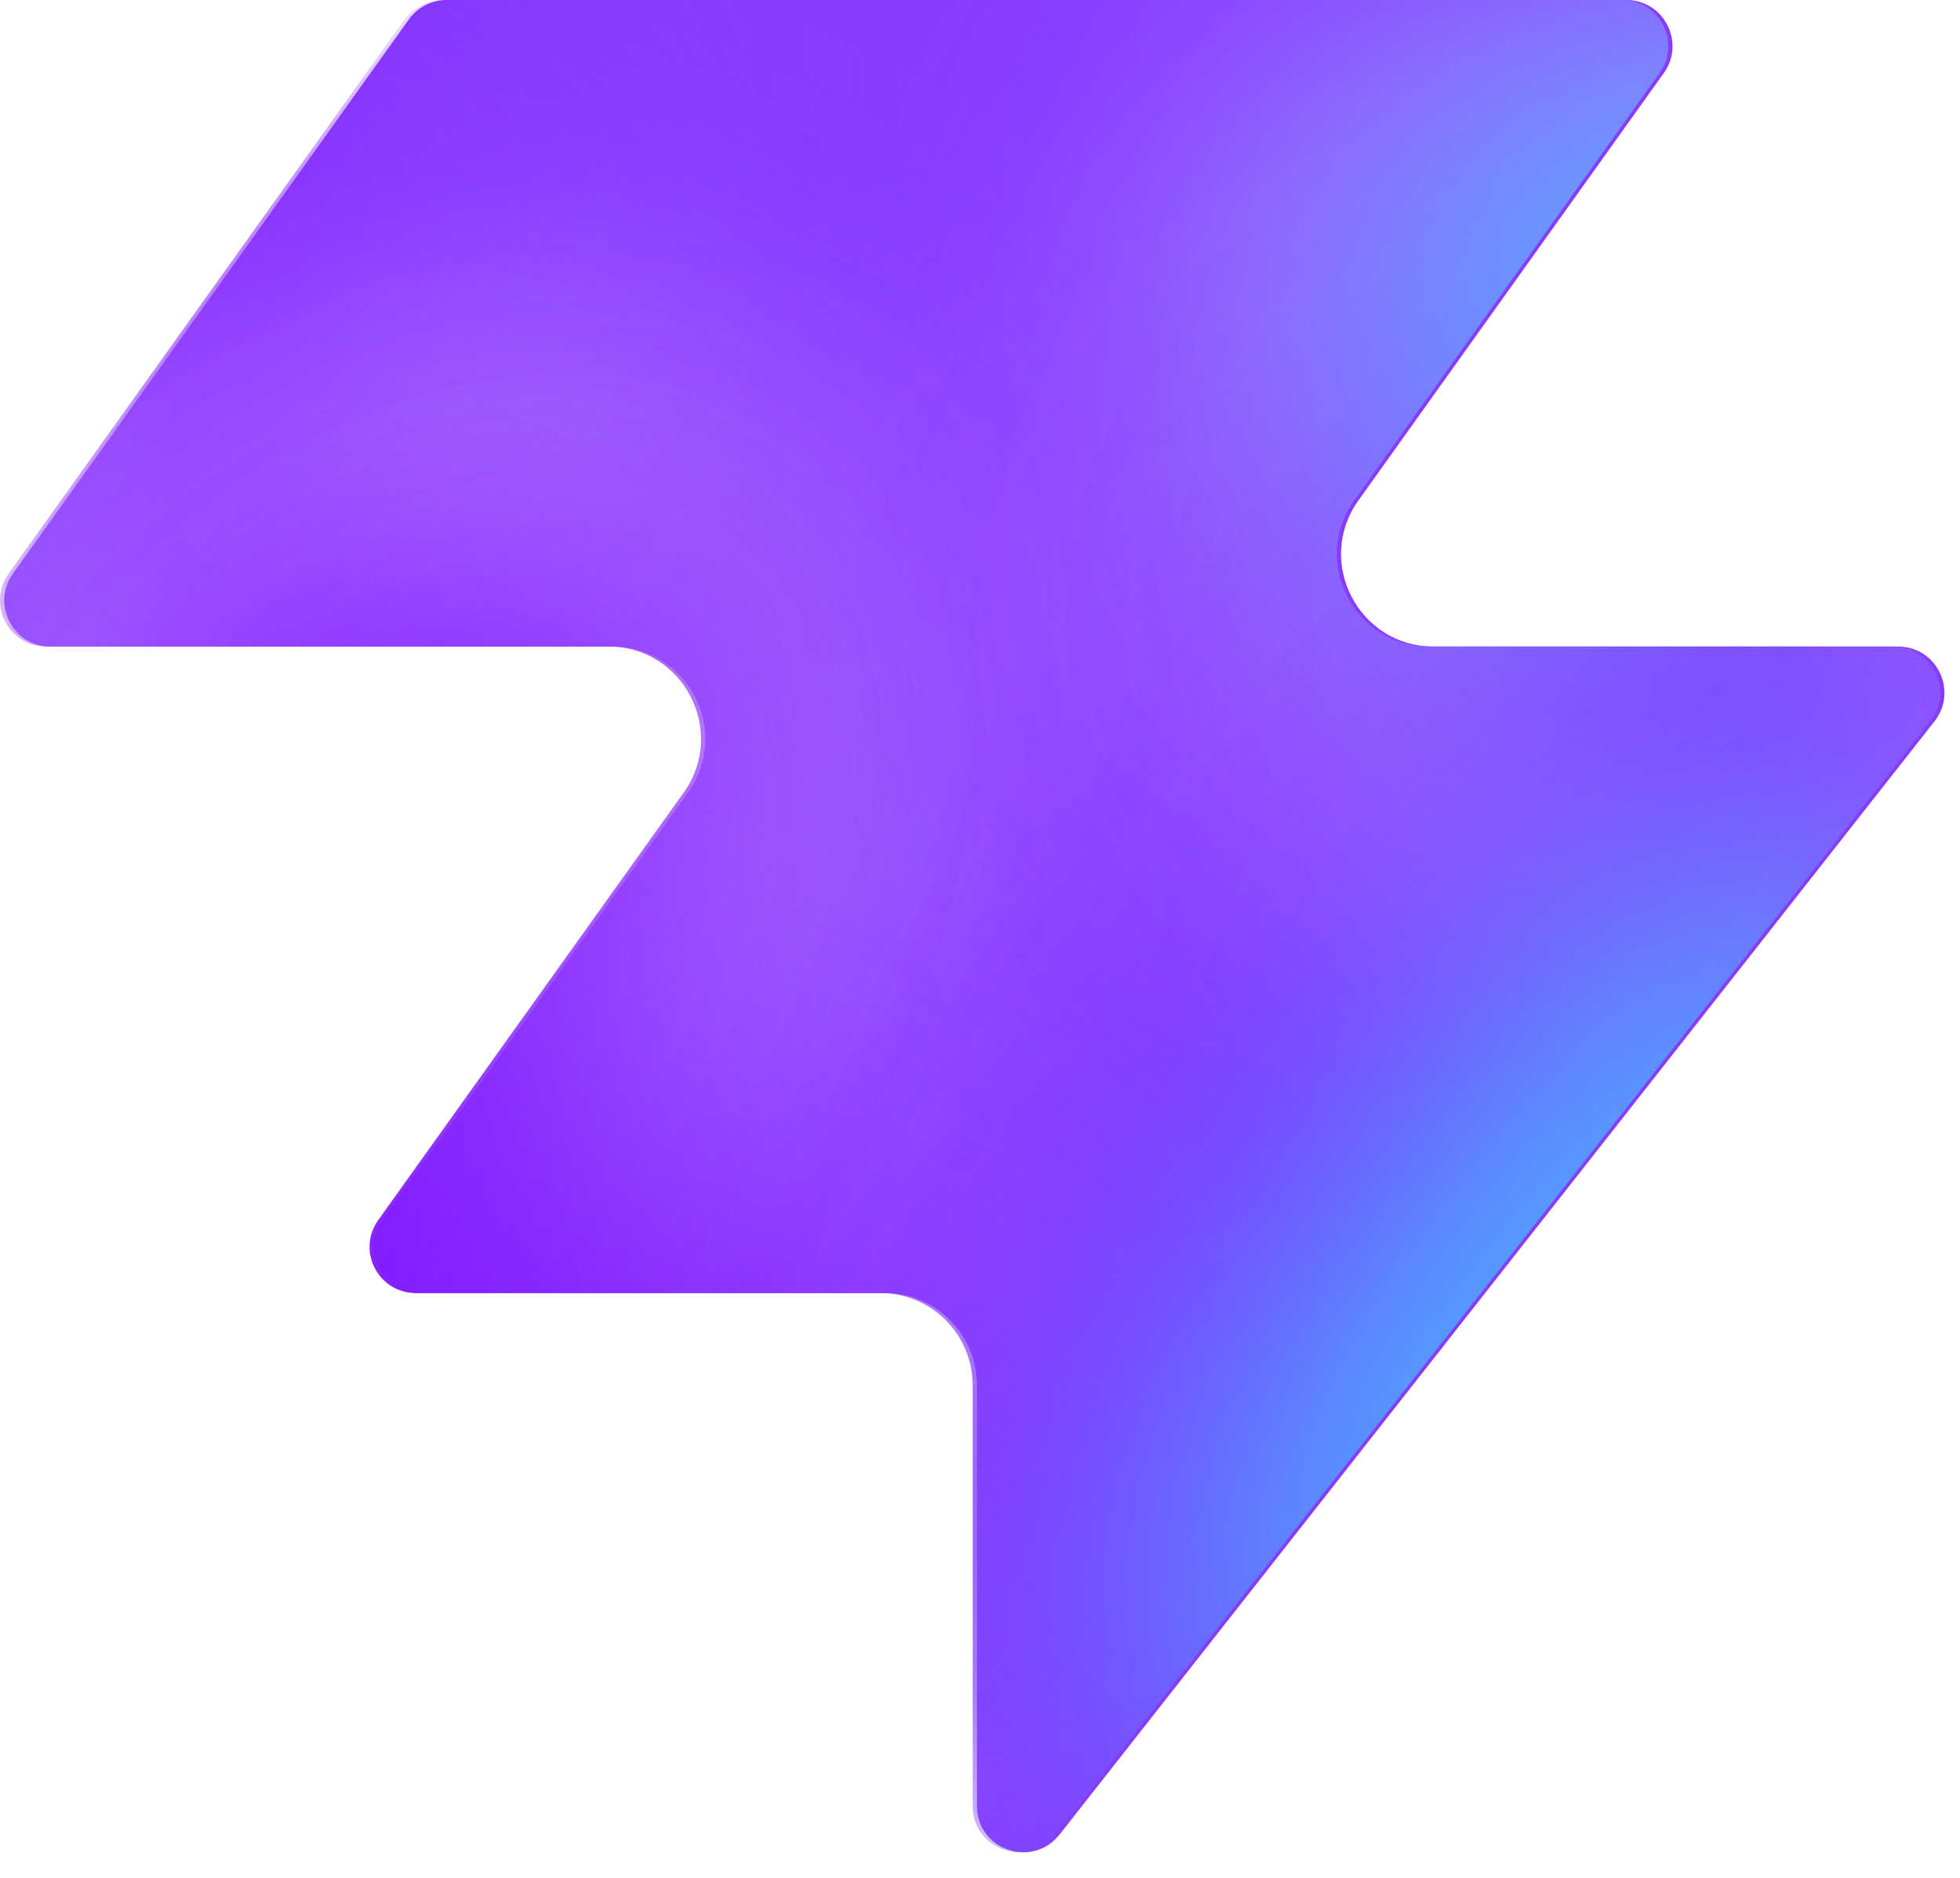
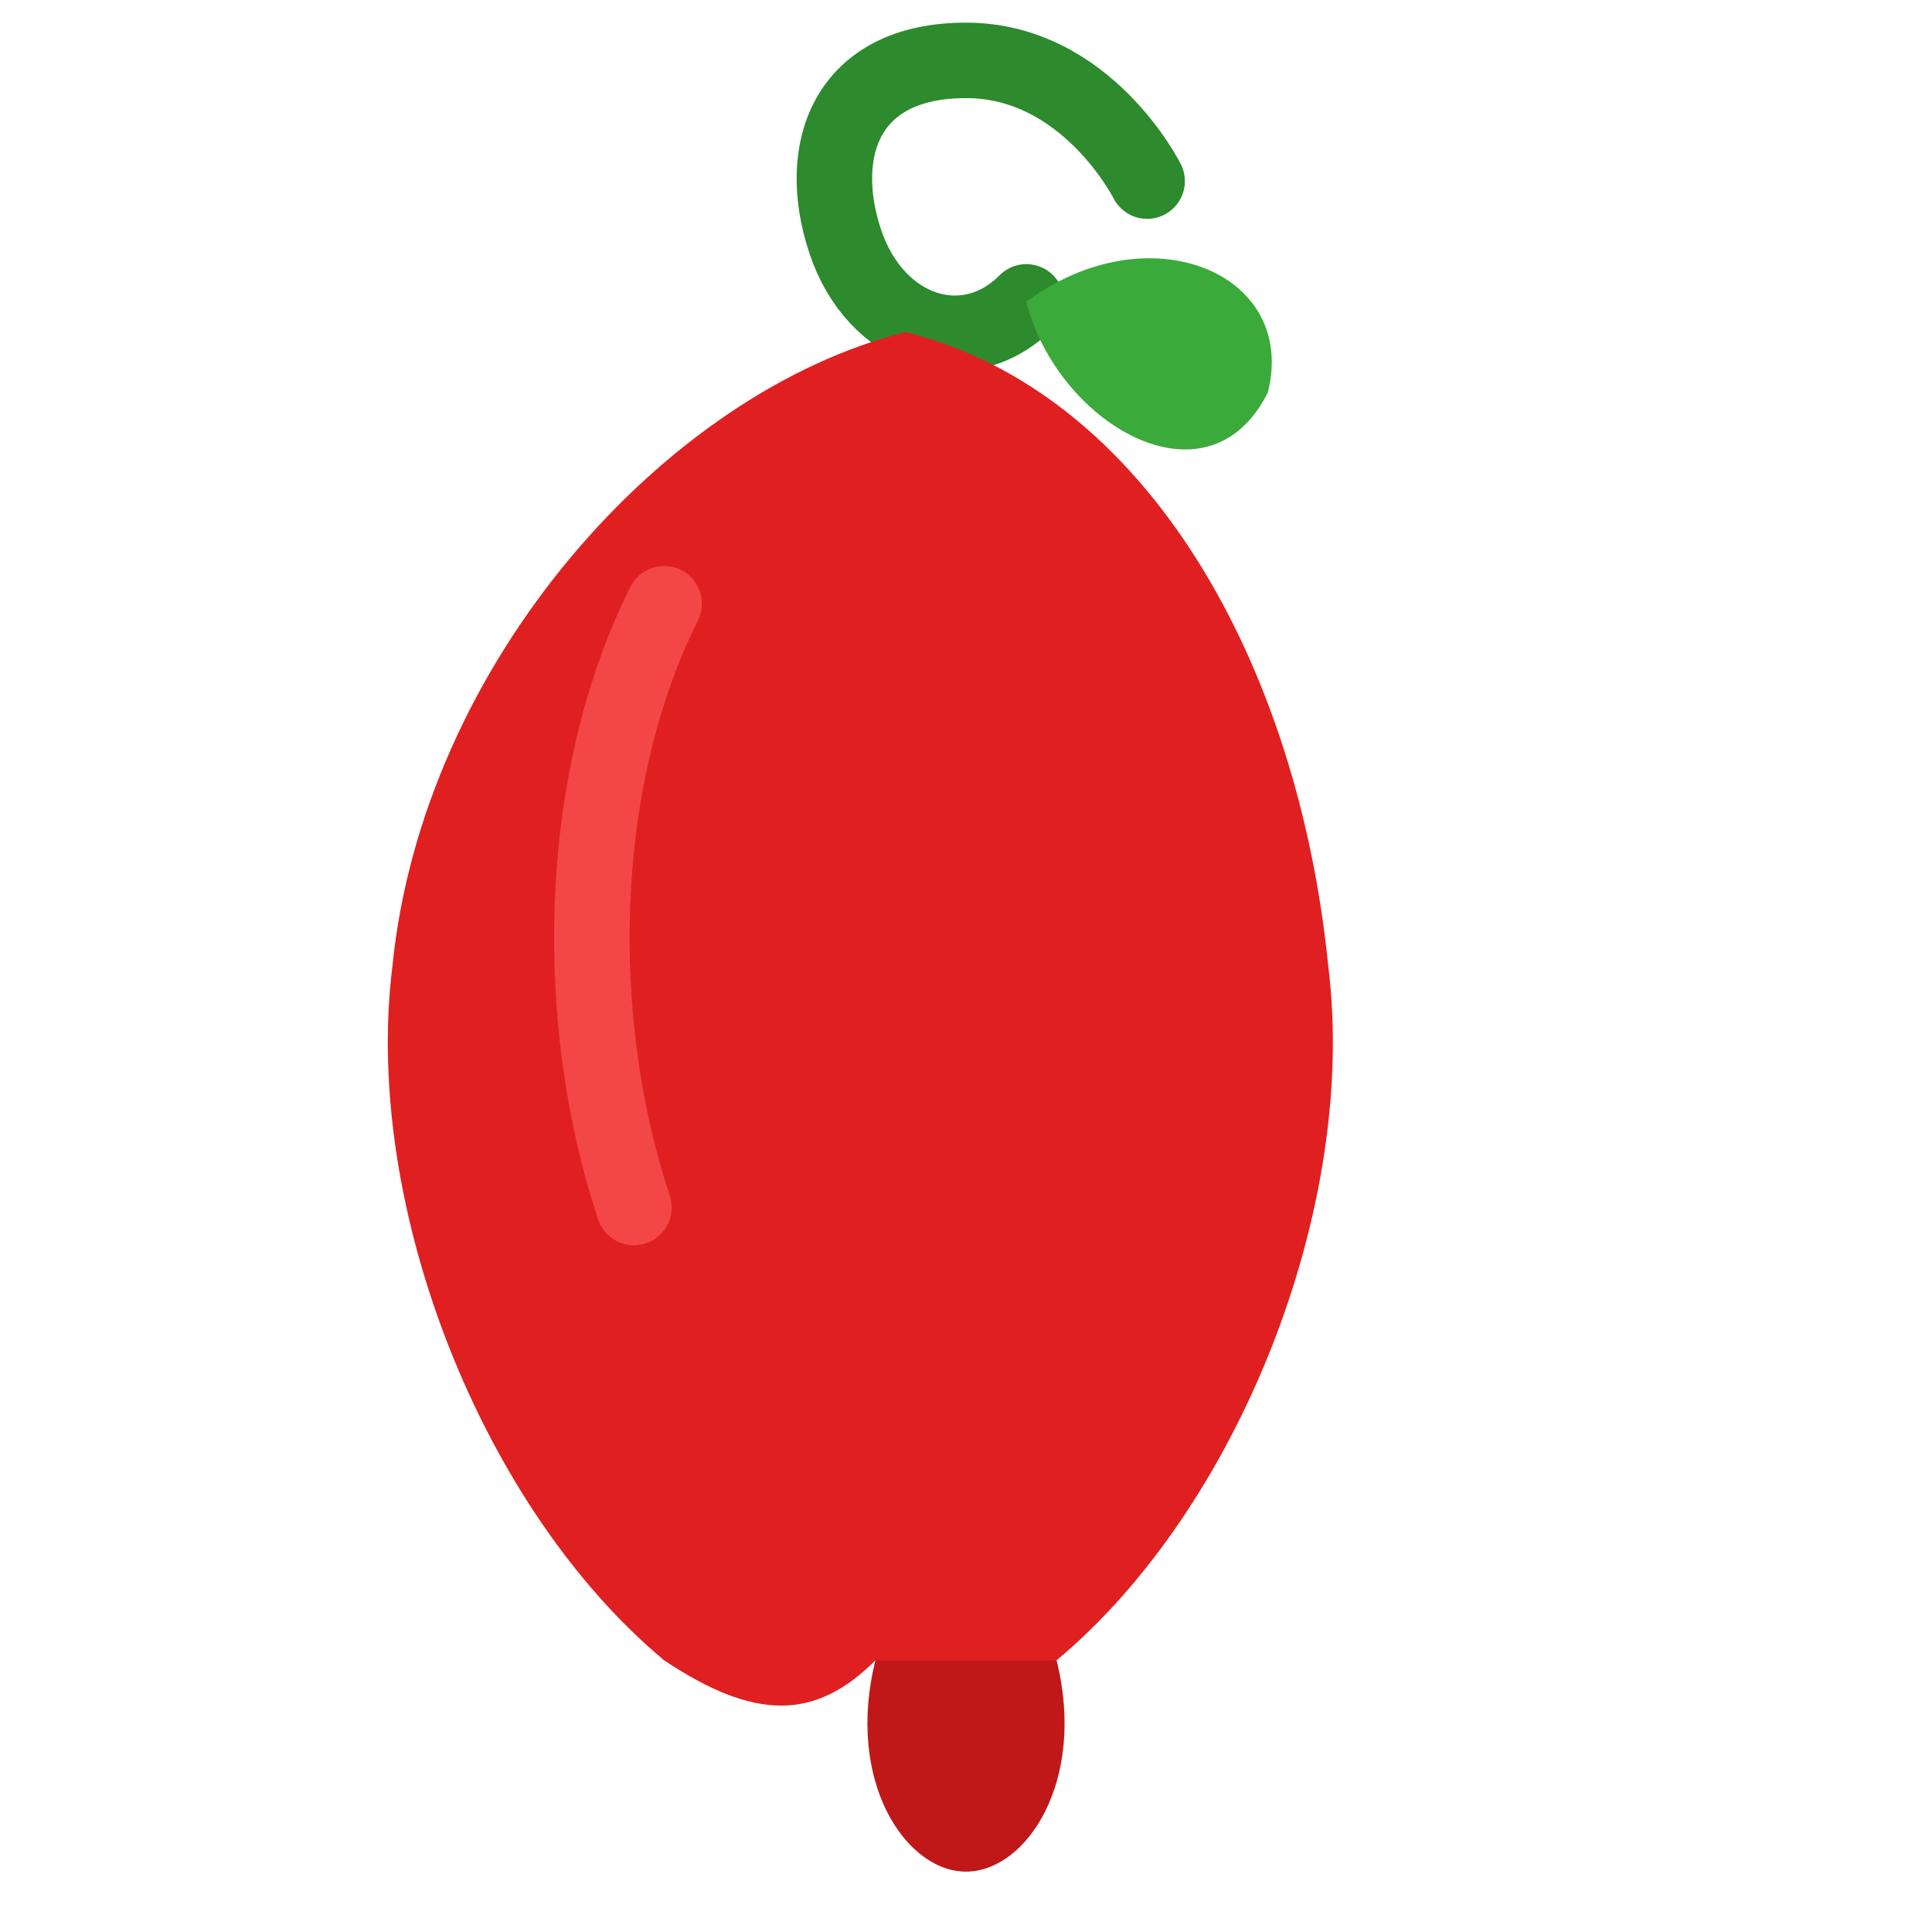
- <svg xmlns="http://www.w3.org/2000/svg" width="48" height="46" fill="none" viewBox="0 0 48 46">
-   <path fill="#863bff" d="M25.946 44.938c-.664.845-2.021.375-2.021-.698V33.937a2.26 2.26 0 0 0-2.262-2.262H10.287c-.92 0-1.456-1.04-.92-1.788l7.48-10.471c1.07-1.497 0-3.578-1.842-3.578H1.237c-.92 0-1.456-1.04-.92-1.788L10.013.474c.214-.297.556-.474.92-.474h28.894c.92 0 1.456 1.04.92 1.788l-7.48 10.471c-1.07 1.498 0 3.579 1.842 3.579h11.377c.943 0 1.473 1.088.89 1.83L25.947 44.94z" style="fill:#863bff;fill:color(display-p3 .525 .23 1);fill-opacity:1" />
-   <mask id="a" width="48" height="46" x="0" y="0" maskUnits="userSpaceOnUse" style="mask-type:alpha">
-     <path fill="#000" d="M25.842 44.938c-.664.844-2.021.375-2.021-.698V33.937a2.26 2.26 0 0 0-2.262-2.262H10.183c-.92 0-1.456-1.04-.92-1.788l7.48-10.471c1.07-1.498 0-3.579-1.842-3.579H1.133c-.92 0-1.456-1.04-.92-1.787L9.91.473c.214-.297.556-.474.92-.474h28.894c.92 0 1.456 1.04.92 1.788l-7.48 10.471c-1.07 1.498 0 3.578 1.842 3.578h11.377c.943 0 1.473 1.088.89 1.832L25.843 44.94z" style="fill:#000;fill-opacity:1" />
-   </mask>
-   <g mask="url(#a)">
-     <g filter="url(#b)">
-       <ellipse cx="5.508" cy="14.704" fill="#ede6ff" rx="5.508" ry="14.704" style="fill:#ede6ff;fill:color(display-p3 .927 .903 1);fill-opacity:1" transform="matrix(.00324 1 1 -.00324 -4.47 31.516)" />
-     </g>
-     <g filter="url(#c)">
-       <ellipse cx="10.399" cy="29.851" fill="#ede6ff" rx="10.399" ry="29.851" style="fill:#ede6ff;fill:color(display-p3 .927 .903 1);fill-opacity:1" transform="matrix(.00324 1 1 -.00324 -39.328 7.883)" />
-     </g>
-     <g filter="url(#d)">
-       <ellipse cx="5.508" cy="30.487" fill="#7e14ff" rx="5.508" ry="30.487" style="fill:#7e14ff;fill:color(display-p3 .492 .077 1);fill-opacity:1" transform="rotate(89.814 -25.913 -14.639)scale(1 -1)" />
-     </g>
-     <g filter="url(#e)">
-       <ellipse cx="5.508" cy="30.599" fill="#7e14ff" rx="5.508" ry="30.599" style="fill:#7e14ff;fill:color(display-p3 .492 .077 1);fill-opacity:1" transform="rotate(89.814 -32.644 -3.334)scale(1 -1)" />
-     </g>
-     <g filter="url(#f)">
-       <ellipse cx="5.508" cy="30.599" fill="#7e14ff" rx="5.508" ry="30.599" style="fill:#7e14ff;fill:color(display-p3 .492 .077 1);fill-opacity:1" transform="matrix(.00324 1 1 -.00324 -34.34 30.47)" />
-     </g>
-     <g filter="url(#g)">
-       <ellipse cx="14.072" cy="22.078" fill="#ede6ff" rx="14.072" ry="22.078" style="fill:#ede6ff;fill:color(display-p3 .927 .903 1);fill-opacity:1" transform="rotate(93.35 24.506 48.493)scale(-1 1)" />
-     </g>
-     <g filter="url(#h)">
-       <ellipse cx="3.47" cy="21.501" fill="#7e14ff" rx="3.47" ry="21.501" style="fill:#7e14ff;fill:color(display-p3 .492 .077 1);fill-opacity:1" transform="rotate(89.009 28.708 47.59)scale(-1 1)" />
-     </g>
-     <g filter="url(#i)">
-       <ellipse cx="3.47" cy="21.501" fill="#7e14ff" rx="3.47" ry="21.501" style="fill:#7e14ff;fill:color(display-p3 .492 .077 1);fill-opacity:1" transform="rotate(89.009 28.708 47.59)scale(-1 1)" />
-     </g>
-     <g filter="url(#j)">
-       <ellipse cx=".387" cy="8.972" fill="#7e14ff" rx="4.407" ry="29.108" style="fill:#7e14ff;fill:color(display-p3 .492 .077 1);fill-opacity:1" transform="rotate(39.51 .387 8.972)" />
-     </g>
-     <g filter="url(#k)">
-       <ellipse cx="47.523" cy="-6.092" fill="#7e14ff" rx="4.407" ry="29.108" style="fill:#7e14ff;fill:color(display-p3 .492 .077 1);fill-opacity:1" transform="rotate(37.892 47.523 -6.092)" />
-     </g>
-     <g filter="url(#l)">
-       <ellipse cx="41.412" cy="6.333" fill="#47bfff" rx="5.971" ry="9.665" style="fill:#47bfff;fill:color(display-p3 .28 .748 1);fill-opacity:1" transform="rotate(37.892 41.412 6.333)" />
-     </g>
-     <g filter="url(#m)">
-       <ellipse cx="-1.879" cy="38.332" fill="#7e14ff" rx="4.407" ry="29.108" style="fill:#7e14ff;fill:color(display-p3 .492 .077 1);fill-opacity:1" transform="rotate(37.892 -1.88 38.332)" />
-     </g>
-     <g filter="url(#n)">
-       <ellipse cx="-1.879" cy="38.332" fill="#7e14ff" rx="4.407" ry="29.108" style="fill:#7e14ff;fill:color(display-p3 .492 .077 1);fill-opacity:1" transform="rotate(37.892 -1.88 38.332)" />
-     </g>
-     <g filter="url(#o)">
-       <ellipse cx="35.651" cy="29.907" fill="#7e14ff" rx="4.407" ry="29.108" style="fill:#7e14ff;fill:color(display-p3 .492 .077 1);fill-opacity:1" transform="rotate(37.892 35.651 29.907)" />
-     </g>
-     <g filter="url(#p)">
-       <ellipse cx="38.418" cy="32.4" fill="#47bfff" rx="5.971" ry="15.297" style="fill:#47bfff;fill:color(display-p3 .28 .748 1);fill-opacity:1" transform="rotate(37.892 38.418 32.4)" />
-     </g>
-   </g>
-   <defs>
-     <filter id="b" width="60.045" height="41.654" x="-19.77" y="16.149" color-interpolation-filters="sRGB" filterUnits="userSpaceOnUse">
-       <feFlood flood-opacity="0" result="BackgroundImageFix" />
-       <feBlend in="SourceGraphic" in2="BackgroundImageFix" result="shape" />
-       <feGaussianBlur result="effect1_foregroundBlur_2002_17158" stdDeviation="7.659" />
-     </filter>
-     <filter id="c" width="90.34" height="51.437" x="-54.613" y="-7.533" color-interpolation-filters="sRGB" filterUnits="userSpaceOnUse">
-       <feFlood flood-opacity="0" result="BackgroundImageFix" />
-       <feBlend in="SourceGraphic" in2="BackgroundImageFix" result="shape" />
-       <feGaussianBlur result="effect1_foregroundBlur_2002_17158" stdDeviation="7.659" />
-     </filter>
-     <filter id="d" width="79.355" height="29.4" x="-49.64" y="2.03" color-interpolation-filters="sRGB" filterUnits="userSpaceOnUse">
-       <feFlood flood-opacity="0" result="BackgroundImageFix" />
-       <feBlend in="SourceGraphic" in2="BackgroundImageFix" result="shape" />
-       <feGaussianBlur result="effect1_foregroundBlur_2002_17158" stdDeviation="4.596" />
-     </filter>
-     <filter id="e" width="79.579" height="29.4" x="-45.045" y="20.029" color-interpolation-filters="sRGB" filterUnits="userSpaceOnUse">
-       <feFlood flood-opacity="0" result="BackgroundImageFix" />
-       <feBlend in="SourceGraphic" in2="BackgroundImageFix" result="shape" />
-       <feGaussianBlur result="effect1_foregroundBlur_2002_17158" stdDeviation="4.596" />
-     </filter>
-     <filter id="f" width="79.579" height="29.4" x="-43.513" y="21.178" color-interpolation-filters="sRGB" filterUnits="userSpaceOnUse">
-       <feFlood flood-opacity="0" result="BackgroundImageFix" />
-       <feBlend in="SourceGraphic" in2="BackgroundImageFix" result="shape" />
-       <feGaussianBlur result="effect1_foregroundBlur_2002_17158" stdDeviation="4.596" />
-     </filter>
-     <filter id="g" width="74.749" height="58.852" x="15.756" y="-17.901" color-interpolation-filters="sRGB" filterUnits="userSpaceOnUse">
-       <feFlood flood-opacity="0" result="BackgroundImageFix" />
-       <feBlend in="SourceGraphic" in2="BackgroundImageFix" result="shape" />
-       <feGaussianBlur result="effect1_foregroundBlur_2002_17158" stdDeviation="7.659" />
-     </filter>
-     <filter id="h" width="61.377" height="25.362" x="23.548" y="2.284" color-interpolation-filters="sRGB" filterUnits="userSpaceOnUse">
-       <feFlood flood-opacity="0" result="BackgroundImageFix" />
-       <feBlend in="SourceGraphic" in2="BackgroundImageFix" result="shape" />
-       <feGaussianBlur result="effect1_foregroundBlur_2002_17158" stdDeviation="4.596" />
-     </filter>
-     <filter id="i" width="61.377" height="25.362" x="23.548" y="2.284" color-interpolation-filters="sRGB" filterUnits="userSpaceOnUse">
-       <feFlood flood-opacity="0" result="BackgroundImageFix" />
-       <feBlend in="SourceGraphic" in2="BackgroundImageFix" result="shape" />
-       <feGaussianBlur result="effect1_foregroundBlur_2002_17158" stdDeviation="4.596" />
-     </filter>
-     <filter id="j" width="56.045" height="63.649" x="-27.636" y="-22.853" color-interpolation-filters="sRGB" filterUnits="userSpaceOnUse">
-       <feFlood flood-opacity="0" result="BackgroundImageFix" />
-       <feBlend in="SourceGraphic" in2="BackgroundImageFix" result="shape" />
-       <feGaussianBlur result="effect1_foregroundBlur_2002_17158" stdDeviation="4.596" />
-     </filter>
-     <filter id="k" width="54.814" height="64.646" x="20.116" y="-38.415" color-interpolation-filters="sRGB" filterUnits="userSpaceOnUse">
-       <feFlood flood-opacity="0" result="BackgroundImageFix" />
-       <feBlend in="SourceGraphic" in2="BackgroundImageFix" result="shape" />
-       <feGaussianBlur result="effect1_foregroundBlur_2002_17158" stdDeviation="4.596" />
-     </filter>
-     <filter id="l" width="33.541" height="35.313" x="24.641" y="-11.323" color-interpolation-filters="sRGB" filterUnits="userSpaceOnUse">
-       <feFlood flood-opacity="0" result="BackgroundImageFix" />
-       <feBlend in="SourceGraphic" in2="BackgroundImageFix" result="shape" />
-       <feGaussianBlur result="effect1_foregroundBlur_2002_17158" stdDeviation="4.596" />
-     </filter>
-     <filter id="m" width="54.814" height="64.646" x="-29.286" y="6.009" color-interpolation-filters="sRGB" filterUnits="userSpaceOnUse">
-       <feFlood flood-opacity="0" result="BackgroundImageFix" />
-       <feBlend in="SourceGraphic" in2="BackgroundImageFix" result="shape" />
-       <feGaussianBlur result="effect1_foregroundBlur_2002_17158" stdDeviation="4.596" />
-     </filter>
-     <filter id="n" width="54.814" height="64.646" x="-29.286" y="6.009" color-interpolation-filters="sRGB" filterUnits="userSpaceOnUse">
-       <feFlood flood-opacity="0" result="BackgroundImageFix" />
-       <feBlend in="SourceGraphic" in2="BackgroundImageFix" result="shape" />
-       <feGaussianBlur result="effect1_foregroundBlur_2002_17158" stdDeviation="4.596" />
-     </filter>
-     <filter id="o" width="54.814" height="64.646" x="8.244" y="-2.416" color-interpolation-filters="sRGB" filterUnits="userSpaceOnUse">
-       <feFlood flood-opacity="0" result="BackgroundImageFix" />
-       <feBlend in="SourceGraphic" in2="BackgroundImageFix" result="shape" />
-       <feGaussianBlur result="effect1_foregroundBlur_2002_17158" stdDeviation="4.596" />
-     </filter>
-     <filter id="p" width="39.409" height="43.623" x="18.713" y="10.588" color-interpolation-filters="sRGB" filterUnits="userSpaceOnUse">
-       <feFlood flood-opacity="0" result="BackgroundImageFix" />
-       <feBlend in="SourceGraphic" in2="BackgroundImageFix" result="shape" />
-       <feGaussianBlur result="effect1_foregroundBlur_2002_17158" stdDeviation="4.596" />
-     </filter>
-   </defs>
+ <svg xmlns="http://www.w3.org/2000/svg" viewBox="0 0 64 64">
+   <path d="M38 6 C38 6 36 2 32 2 C28 2 27 5 28 8 C29 11 32 12 34 10" fill="none" stroke="#2d8a2d" stroke-width="2.5" stroke-linecap="round" />
+   <path d="M34 10 C38 7 43 9 42 13 C40 17 35 14 34 10Z" fill="#3aaa3a" />
+   <path d="M30 11 C22 13 14 22 13 32 C12 40 16 50 22 55 C25 57 27 57 29 55 C31 57 33 57 35 55 C41 50 45 40 44 32 C43 22 38 13 30 11Z" fill="#e02020" />
+   <path d="M22 20 C19 26 19 34 21 40" fill="none" stroke="#ff6060" stroke-width="2.5" stroke-linecap="round" opacity="0.6" />
+   <path d="M29 55 C28 59 30 62 32 62 C34 62 36 59 35 55" fill="#c01818" />
</svg>
